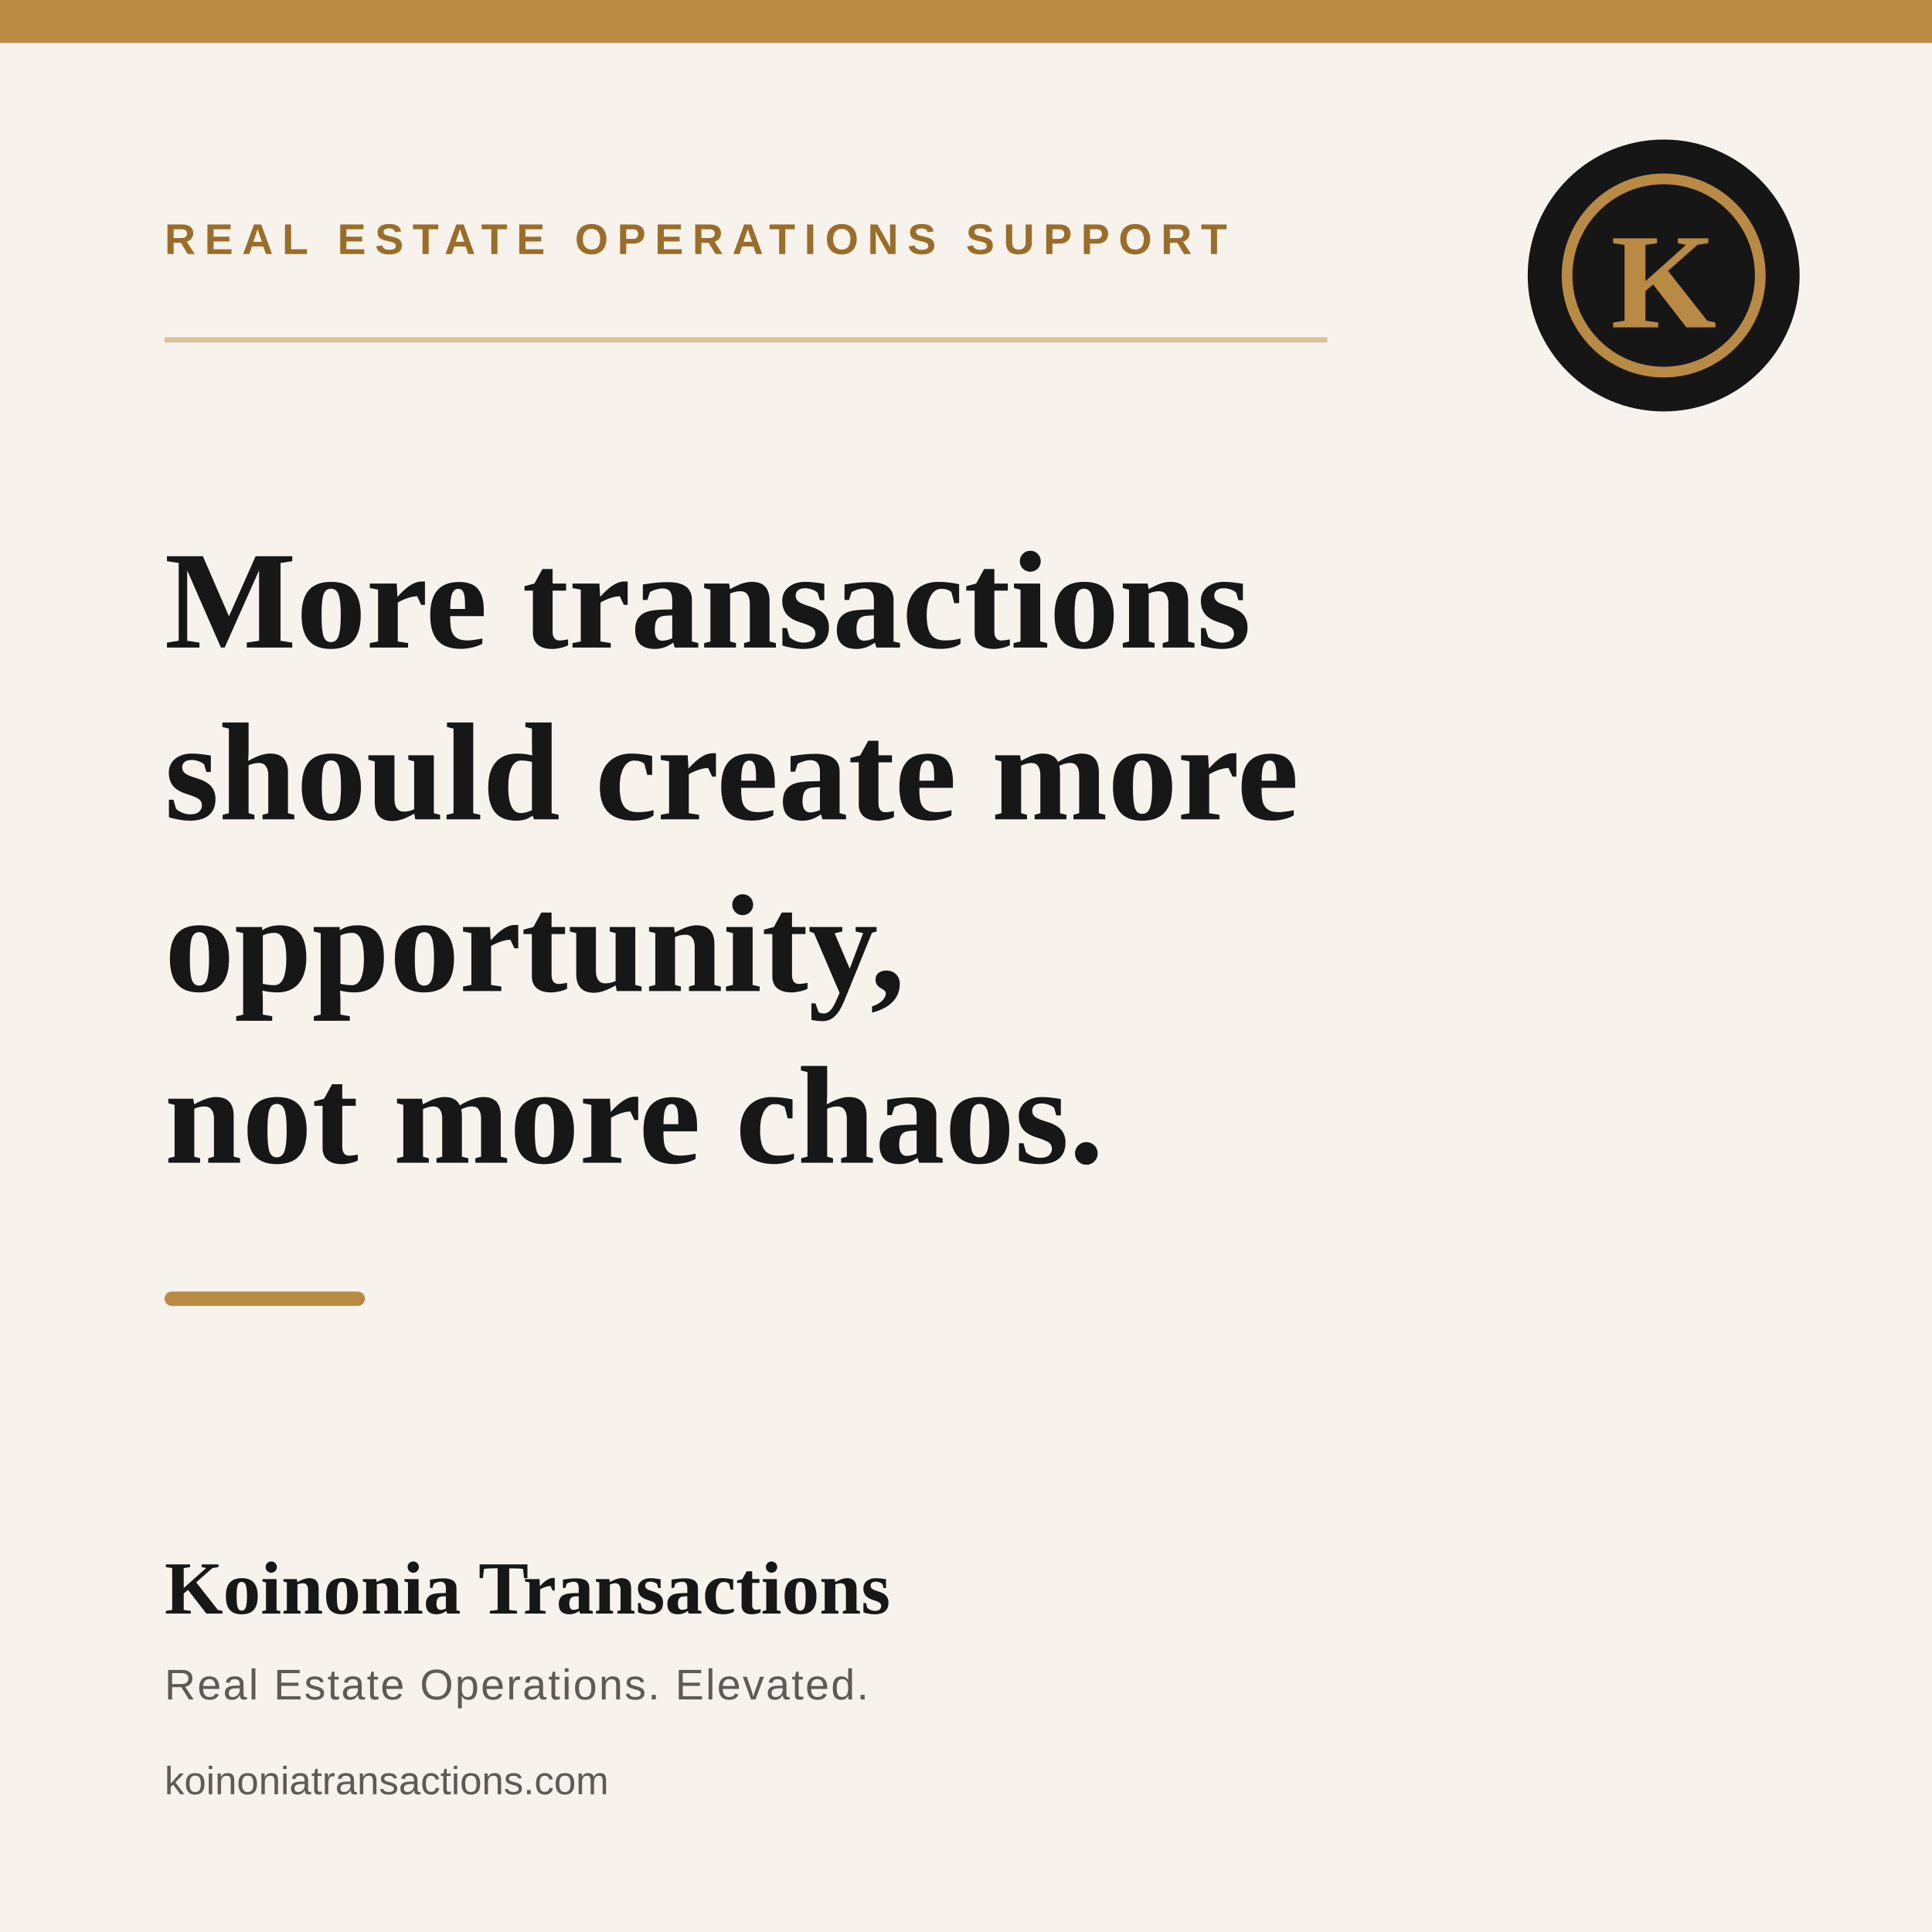
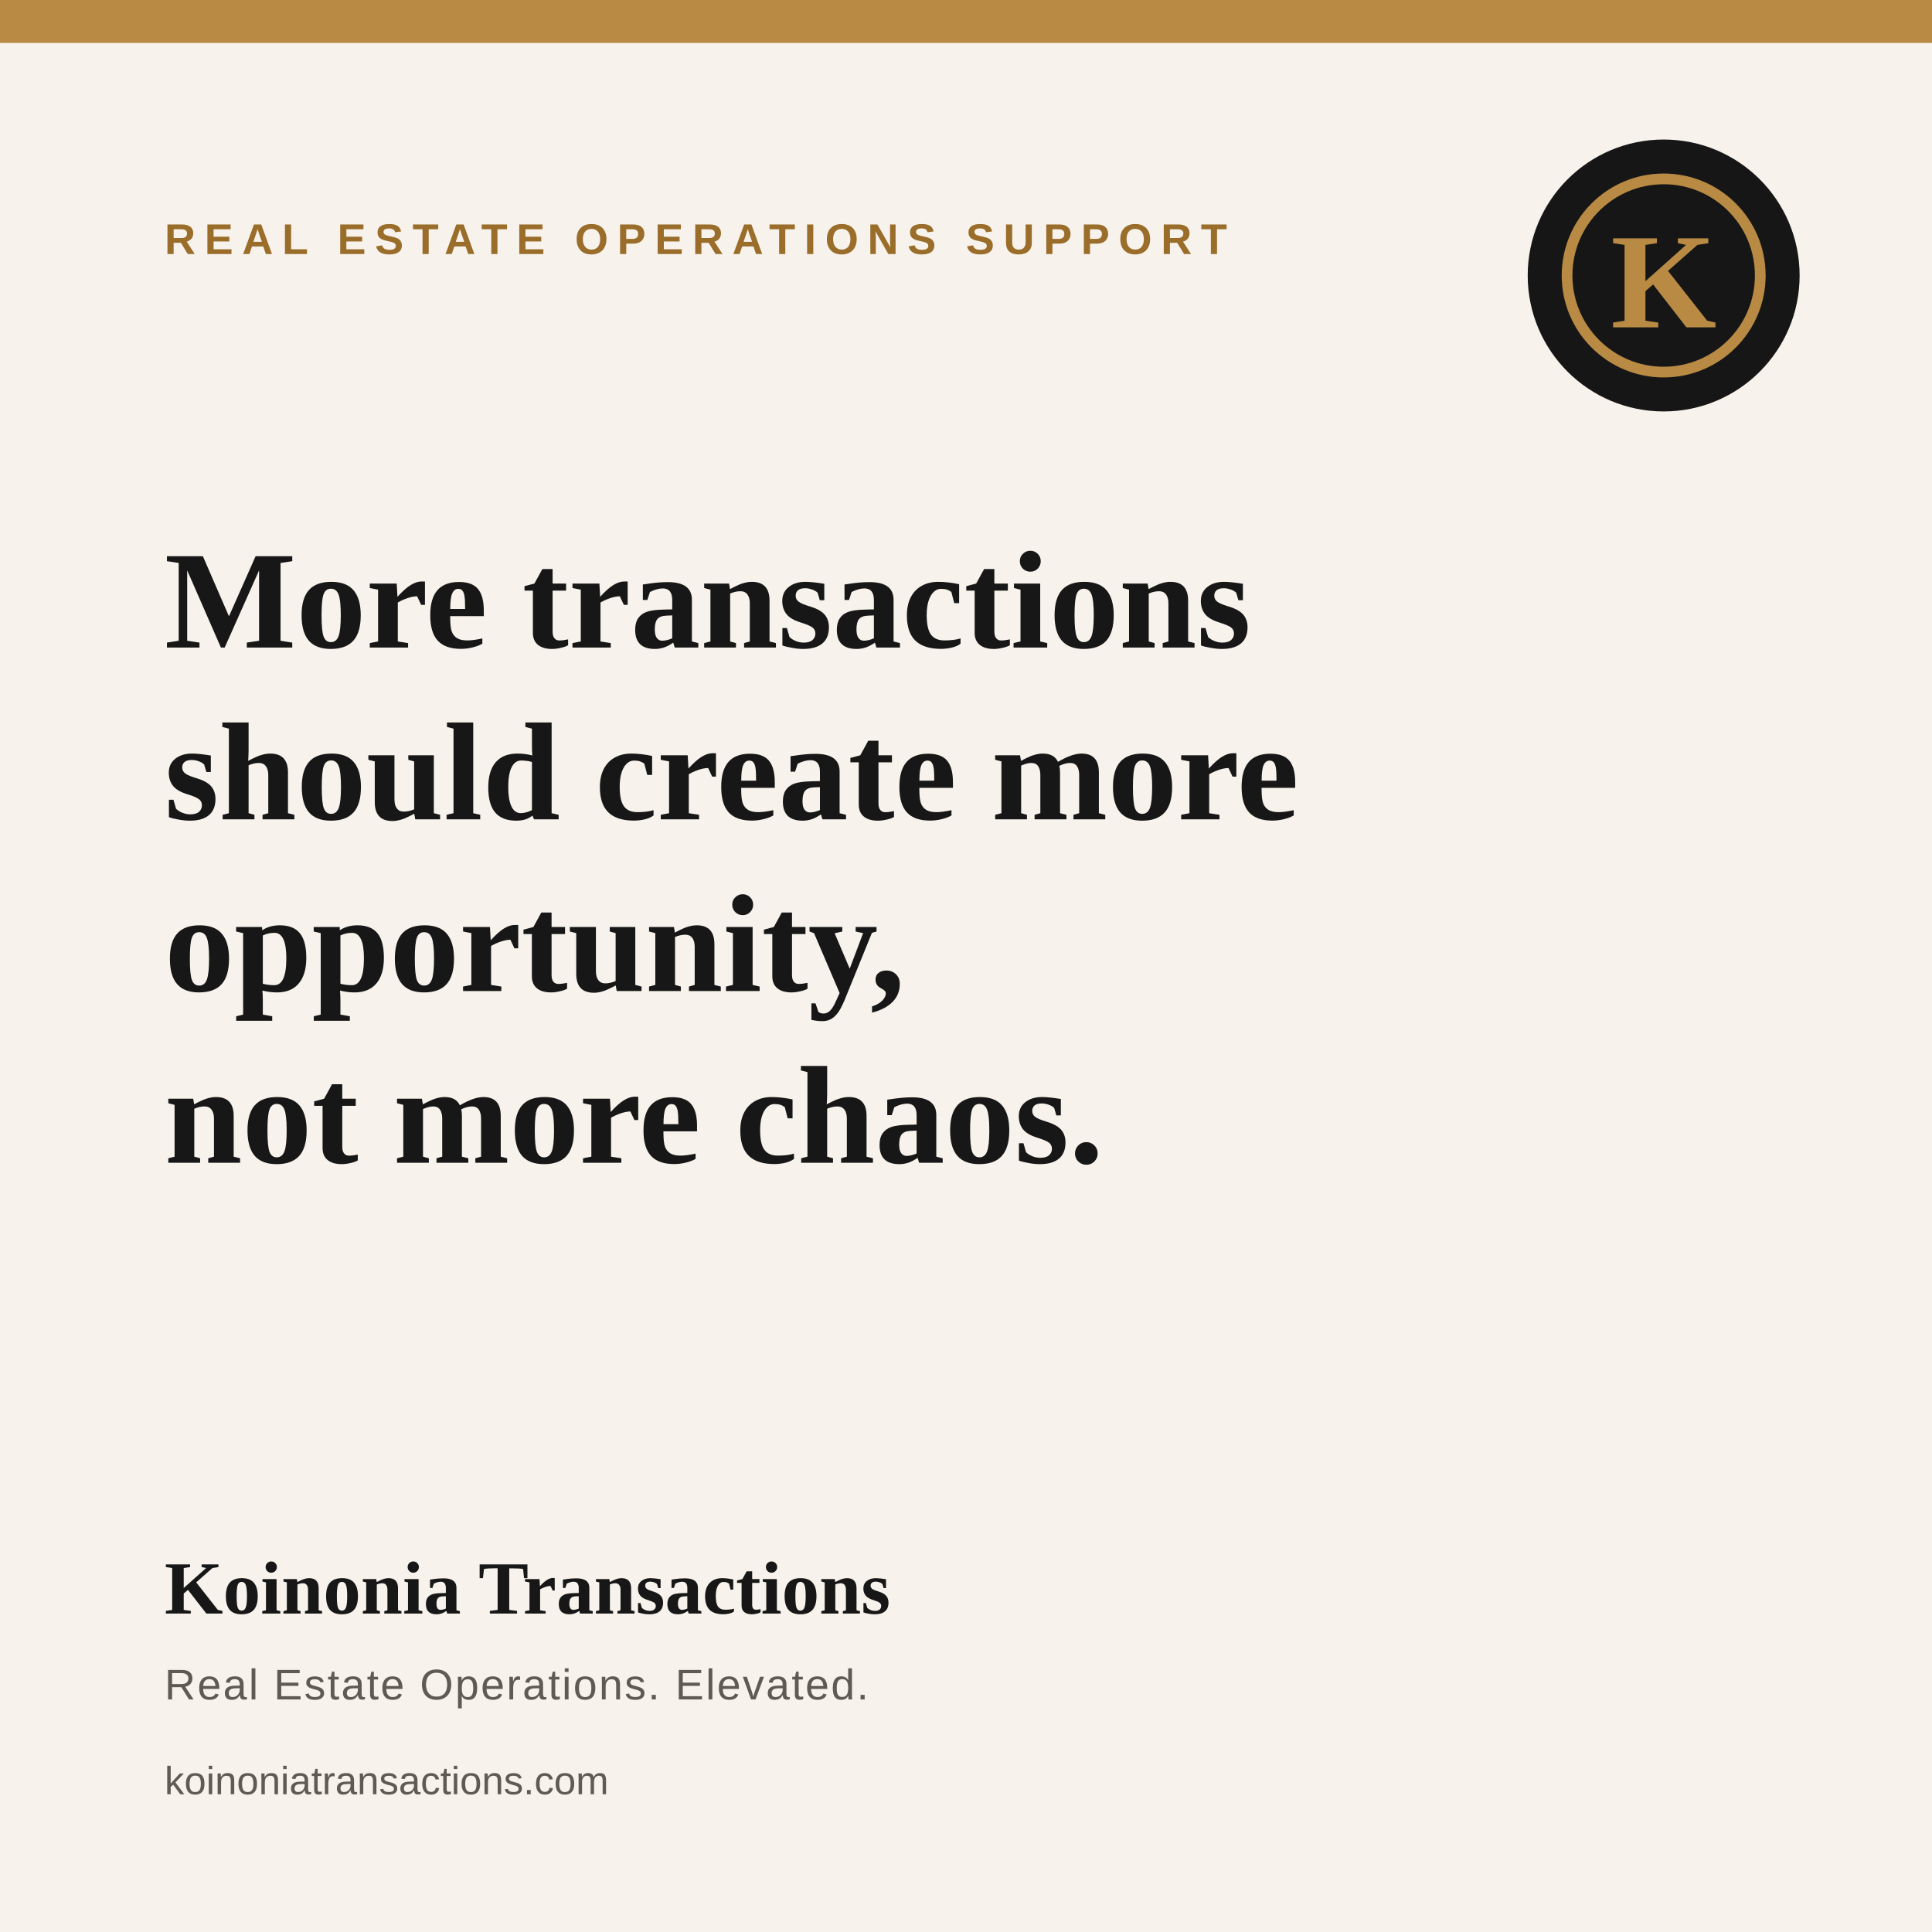
<svg xmlns="http://www.w3.org/2000/svg" width="1080" height="1080" viewBox="0 0 1080 1080" role="img" aria-labelledby="title description">
  <rect width="1080" height="1080" fill="#F7F3EC" />
  <path d="M0 0H1080V24H0Z" fill="#B88A44" />
  <circle cx="930" cy="154" r="76" fill="#161616" />
  <circle cx="930" cy="154" r="54" fill="none" stroke="#B88A44" stroke-width="6" />
  <text x="930" y="183" text-anchor="middle" font-family="Georgia, 'Times New Roman', serif" font-size="76" font-weight="700" fill="#B88A44">K</text>
  <text x="92" y="142" font-family="Arial, Helvetica, sans-serif" font-size="24" font-weight="700" letter-spacing="5" fill="#9A6D2A">REAL ESTATE OPERATIONS SUPPORT</text>
-   <line x1="92" y1="190" x2="742" y2="190" stroke="#D9C39D" stroke-width="3" />
  <text x="92" y="362" font-family="Georgia, 'Times New Roman', serif" font-size="78" font-weight="700" fill="#171717">More transactions</text>
  <text x="92" y="458" font-family="Georgia, 'Times New Roman', serif" font-size="78" font-weight="700" fill="#171717">should create more</text>
  <text x="92" y="554" font-family="Georgia, 'Times New Roman', serif" font-size="78" font-weight="700" fill="#171717">opportunity,</text>
  <text x="92" y="650" font-family="Georgia, 'Times New Roman', serif" font-size="78" font-weight="700" fill="#171717">not more chaos.</text>
-   <rect x="92" y="722" width="112" height="8" rx="4" fill="#B88A44" />
  <text x="92" y="902" font-family="Georgia, 'Times New Roman', serif" font-size="42" font-weight="700" fill="#171717">Koinonia Transactions</text>
  <text x="92" y="950" font-family="Arial, Helvetica, sans-serif" font-size="24" letter-spacing="1" fill="#5F5A52">Real Estate Operations. Elevated.</text>
  <text x="92" y="1003" font-family="Arial, Helvetica, sans-serif" font-size="22" fill="#5F5A52">koinoniatransactions.com</text>
</svg>
